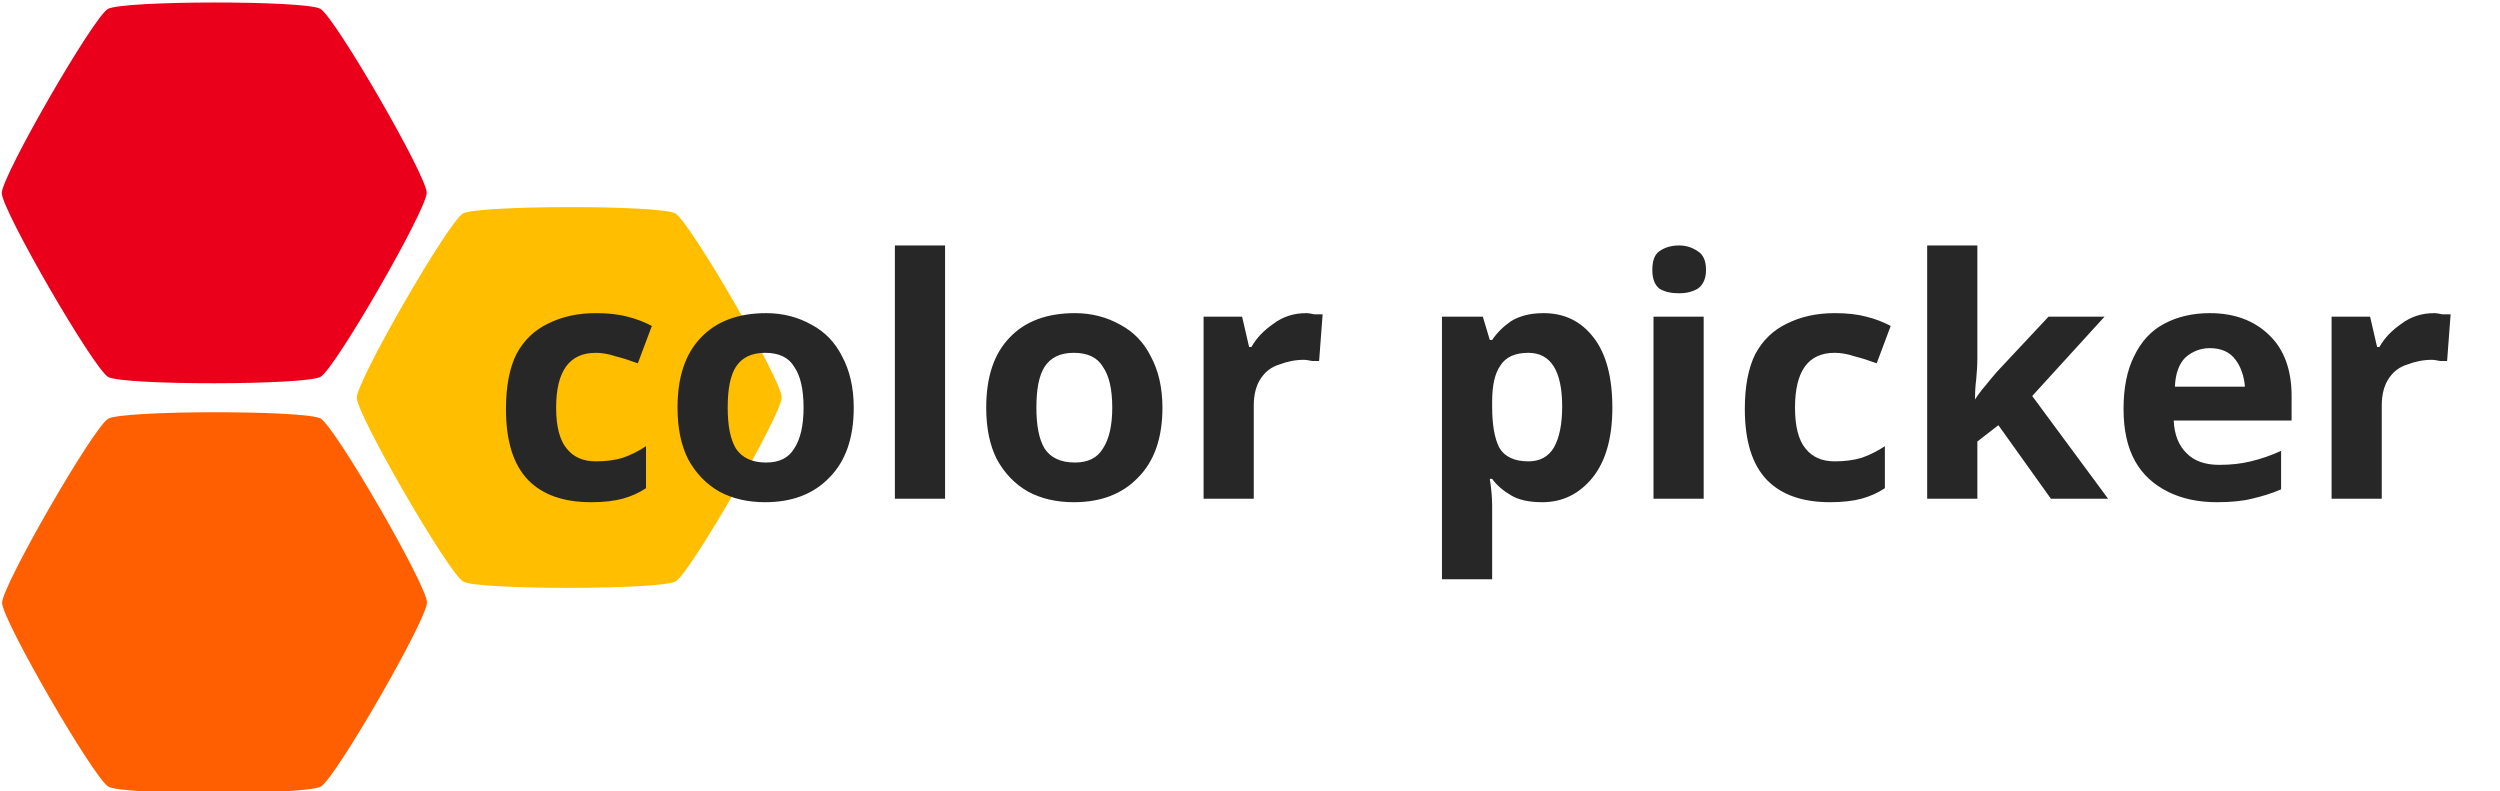
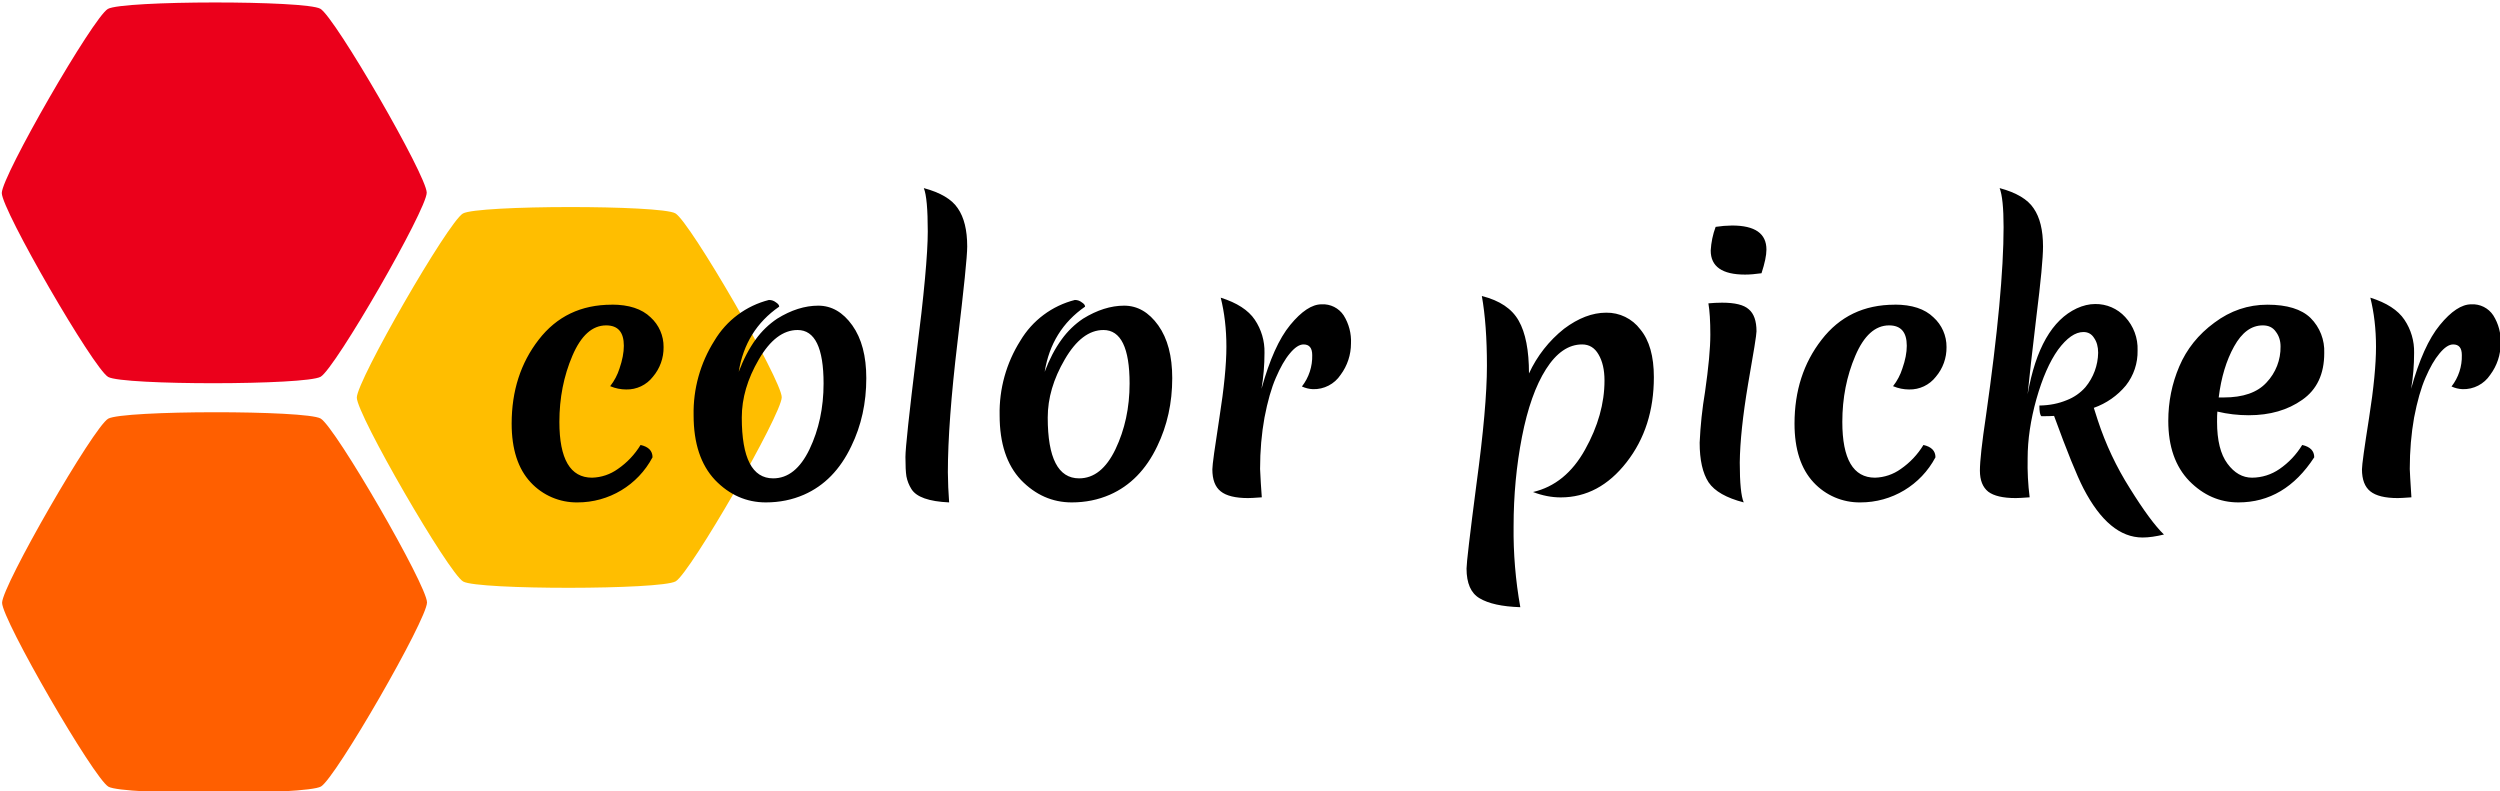
- <svg xmlns="http://www.w3.org/2000/svg" width="126.5" height="40" viewBox="0 0 33.47 10.583" version="1.1" id="svg508">
-   <defs id="defs502" />
-   <g id="layer1">
-     <g id="g536" transform="translate(-0.1169304,1.219417)">
-       <path style="fill:#eb001b;fill-opacity:1;stroke:none;stroke-width:0.132;stroke-linecap:round;stroke-linejoin:round;stroke-miterlimit:4;stroke-dasharray:none" id="path462" transform="matrix(0.1245303,-0.00295843,0.00295843,0.1245303,-28.18208,-12.03344)" d="m 258.545,133.487 c -1.603,0.877 -21.269,0.426 -22.83,-0.524 -1.561,-0.949 -11.003,-18.206 -10.961,-20.033 0.042,-1.826 10.266,-18.632 11.868,-19.509 1.603,-0.877 21.269,-0.426 22.83,0.524 1.561,0.949 11.003,18.206 10.961,20.033 -0.042,1.826 -10.266,18.632 -11.868,19.509 z" />
-       <path style="fill:#ff5f00;fill-opacity:1;stroke:none;stroke-width:0.132" id="path464" transform="matrix(0.1245303,-0.00295843,0.00295843,0.1245303,-28.17804,-6.547642)" d="m 258.545,133.487 c -1.603,0.877 -21.269,0.426 -22.83,-0.524 -1.561,-0.949 -11.003,-18.206 -10.961,-20.033 0.042,-1.826 10.266,-18.632 11.868,-19.509 1.603,-0.877 21.269,-0.426 22.83,0.524 1.561,0.949 11.003,18.206 10.961,20.033 -0.042,1.826 -10.266,18.632 -11.868,19.509 z" />
-       <path style="fill:#ffbe00;fill-opacity:1;stroke:none;stroke-width:0.132;stroke-opacity:1" id="path466" transform="matrix(0.1245303,-0.00295843,0.00295843,0.1245303,-23.42922,-9.294047)" d="m 258.545,133.487 c -1.603,0.877 -21.269,0.426 -22.83,-0.524 -1.561,-0.949 -11.003,-18.206 -10.961,-20.033 0.042,-1.826 10.266,-18.632 11.868,-19.509 1.603,-0.877 21.269,-0.426 22.83,0.524 1.561,0.949 11.003,18.206 10.961,20.033 -0.042,1.826 -10.266,18.632 -11.868,19.509 z" />
-       <text xml:space="preserve" style="font-style:normal;font-variant:normal;font-weight:bold;font-stretch:normal;font-size:4.472px;line-height:1.25;font-family:Nunito;-inkscape-font-specification:'Nunito Bold';letter-spacing:0px;word-spacing:0px;fill:#272727;fill-opacity:1;stroke-width:0.136;" x="6.687" y="5.457" id="text470">
-         <tspan id="tspan468" x="6.687" y="5.457" style="font-style:normal;font-variant:normal;font-weight:bold;font-stretch:normal;font-size:4.472px;font-family:Nunito;-inkscape-font-specification:'Nunito Bold';fill:#272727;fill-opacity:1;stroke-width:0.136;" dx="0 0 0 0 0 0 0 0">color picker</tspan>
-       </text>
-     </g>
-   </g>
+ <svg xmlns="http://www.w3.org/2000/svg" width="126.5" height="40" viewBox="0 0 33.47 10.583">
+   <path style="fill:#eb001b;fill-opacity:1;stroke:none;stroke-width:.132;stroke-linecap:round;stroke-linejoin:round;stroke-miterlimit:4;stroke-dasharray:none" transform="matrix(.12453 -.00296 .00296 .12453 -28.299 -10.814)" d="M258.545 133.487c-1.603.877-21.269.426-22.83-.523-1.56-.95-11.003-18.207-10.96-20.033.041-1.827 10.265-18.632 11.867-19.51 1.603-.876 21.27-.425 22.83.524 1.56.95 11.003 18.207 10.961 20.033-.042 1.826-10.265 18.632-11.868 19.51z" />
+   <path style="fill:#ff5f00;fill-opacity:1;stroke:none;stroke-width:.132" transform="matrix(.12453 -.00296 .00296 .12453 -28.295 -5.328)" d="M258.545 133.487c-1.603.877-21.269.426-22.83-.523-1.56-.95-11.003-18.207-10.96-20.033.041-1.827 10.265-18.632 11.867-19.51 1.603-.876 21.27-.425 22.83.524 1.56.95 11.003 18.207 10.961 20.033-.042 1.826-10.265 18.632-11.868 19.51z" />
+   <path style="fill:#ffbe00;fill-opacity:1;stroke:none;stroke-width:.132;stroke-opacity:1" transform="matrix(.12453 -.00296 .00296 .12453 -23.546 -8.075)" d="M258.545 133.487c-1.603.877-21.269.426-22.83-.523-1.56-.95-11.003-18.207-10.96-20.033.041-1.827 10.265-18.632 11.867-19.51 1.603-.876 21.27-.425 22.83.524 1.56.95 11.003 18.207 10.961 20.033-.042 1.826-10.265 18.632-11.868 19.51z" />
+   <path style="opacity:1;fill:#000;fill-opacity:1;stroke:none;stroke-width:.397" d="M12.485 1.298c.036.09.053.283.053.581s-.05.847-.152 1.646c-.098.799-.147 1.256-.147 1.373 0 .116.004.202.013.259a.49.49 0 0 0 .067.17c.066.107.234.167.505.179a6.214 6.214 0 0 1-.017-.403c0-.441.043-1.022.129-1.743.086-.722.13-1.148.13-1.28 0-.22-.042-.39-.125-.51-.08-.122-.233-.212-.456-.272Zm14.403 0c.035.09.053.264.053.523 0 .576-.078 1.418-.236 2.527-.054.36-.081.605-.081.733s.037.222.112.282c.074.056.197.085.367.085.03 0 .092-.003.187-.01a3.509 3.509 0 0 1-.027-.522c0-.248.039-.512.117-.792.08-.283.177-.504.29-.662.117-.158.23-.237.34-.237.063 0 .11.027.143.08.036.052.054.117.054.198a.74.74 0 0 1-.17.46.635.635 0 0 1-.25.174c-.108.045-.23.07-.367.072 0 .08.009.128.027.143.074 0 .131-.001.17-.004.173.474.304.797.393.97.227.438.49.658.792.658.083 0 .179-.014.286-.04-.116-.111-.269-.317-.456-.618a4.073 4.073 0 0 1-.43-.912l-.053-.166a.983.983 0 0 0 .429-.299.732.732 0 0 0 .157-.47.623.623 0 0 0-.166-.447.534.534 0 0 0-.402-.174c-.08 0-.163.02-.246.058-.331.155-.55.538-.658 1.15.021-.215.06-.561.117-1.038.06-.477.089-.79.089-.94 0-.22-.042-.39-.125-.51-.08-.122-.233-.212-.456-.272zm-3.582.501a1.57 1.57 0 0 0-.22.018 1.08 1.08 0 0 0-.066.317c0 .215.154.322.46.322.063 0 .136-.006.22-.018.044-.134.066-.24.066-.317 0-.215-.153-.322-.46-.322zm-3.35.944c.045.253.068.564.068.934 0 .37-.047.897-.14 1.583-.089.682-.133 1.06-.133 1.131 0 .197.058.33.174.398.12.072.301.112.546.12a5.766 5.766 0 0 1-.09-1.085c0-.415.038-.813.112-1.195.075-.384.182-.687.322-.907.14-.22.301-.331.483-.331.096 0 .169.045.22.134.053.09.08.206.08.349 0 .307-.087.615-.26.925-.172.31-.405.5-.697.568.125.048.249.072.371.072.343 0 .637-.157.881-.47.245-.313.366-.693.366-1.14 0-.28-.06-.493-.182-.64a.56.56 0 0 0-.457-.223c-.185 0-.372.072-.563.215a1.639 1.639 0 0 0-.47.599c0-.31-.046-.546-.138-.707-.09-.16-.254-.27-.492-.33Zm-3.496.022c.05.2.076.419.076.657 0 .236-.031.553-.094.953-.062.399-.094.629-.094.688 0 .138.037.236.112.295.074.06.197.09.367.09.027 0 .087-.003.183-.01a11.54 11.54 0 0 1-.023-.38c0-.244.02-.473.059-.688.042-.218.092-.395.152-.532.06-.14.122-.249.187-.326.066-.08.127-.121.184-.121.077 0 .116.047.116.143a.655.655 0 0 1-.138.42.389.389 0 0 0 .147.036.429.429 0 0 0 .371-.192.704.704 0 0 0 .139-.42.65.65 0 0 0-.098-.376.332.332 0 0 0-.296-.148c-.128 0-.268.092-.42.277-.15.182-.277.467-.384.854.026-.155.04-.315.04-.482a.76.76 0 0 0-.13-.443c-.086-.128-.239-.227-.456-.295zm15.391 0c.05.2.076.419.076.657 0 .236-.03.553-.093.953-.063.399-.095.629-.095.688 0 .138.038.236.112.295.075.06.197.09.367.09.027 0 .088-.003.183-.01-.014-.223-.022-.35-.022-.38 0-.244.02-.473.058-.688.042-.218.092-.395.152-.532.06-.14.123-.249.188-.326.066-.08.126-.121.183-.121.078 0 .116.047.116.143a.655.655 0 0 1-.138.42.391.391 0 0 0 .148.036.428.428 0 0 0 .37-.192.704.704 0 0 0 .14-.42.65.65 0 0 0-.099-.376.33.33 0 0 0-.295-.148c-.128 0-.269.092-.42.277-.15.182-.278.467-.385.854.027-.155.04-.315.04-.482a.76.76 0 0 0-.13-.443c-.086-.128-.238-.227-.456-.295Zm-21.437.03a1.19 1.19 0 0 0-.733.547 1.798 1.798 0 0 0-.278.997c0 .376.096.664.287.867.193.2.42.3.68.3.185 0 .354-.035.51-.103.274-.12.485-.336.634-.649.135-.277.201-.58.201-.912 0-.295-.062-.53-.187-.706-.125-.176-.278-.264-.456-.264-.18 0-.363.058-.55.174a1.129 1.129 0 0 0-.287.277c-.089.123-.165.268-.228.435.06-.373.24-.664.542-.873 0-.02-.016-.04-.045-.058a.142.142 0 0 0-.09-.031zm4.096 0a1.19 1.19 0 0 0-.733.547 1.798 1.798 0 0 0-.277.997c0 .376.095.664.286.867.194.2.42.3.68.3.184 0 .354-.035.51-.103.273-.12.485-.336.634-.649.134-.277.201-.58.201-.912 0-.295-.062-.53-.187-.706-.126-.176-.278-.264-.457-.264-.178 0-.362.058-.55.174a1.129 1.129 0 0 0-.286.277c-.09.123-.165.268-.228.435.06-.373.24-.664.541-.873 0-.02-.015-.04-.045-.058a.142.142 0 0 0-.089-.031zm8.662.037a2.03 2.03 0 0 0-.183.009c.017.098.026.238.026.42s-.024.437-.071.765a5.622 5.622 0 0 0-.072.68c0 .232.04.41.12.532.081.119.238.208.47.268-.035-.08-.053-.258-.053-.533.003-.277.04-.627.111-1.05.075-.426.113-.662.113-.707 0-.14-.035-.238-.103-.295-.066-.06-.185-.089-.358-.089zm-14.864.027c-.412 0-.738.156-.98.47-.24.31-.361.683-.361 1.122 0 .342.085.605.255.787a.838.838 0 0 0 .625.268 1.133 1.133 0 0 0 1.006-.604c0-.086-.053-.141-.16-.165a1.055 1.055 0 0 1-.305.322.619.619 0 0 1-.344.116c-.292 0-.438-.249-.438-.747 0-.319.058-.614.174-.885.116-.272.267-.407.452-.407.158 0 .237.09.237.273 0 .092-.02.193-.058.304a.75.75 0 0 1-.125.237c.071.03.143.044.215.044a.44.44 0 0 0 .357-.17.6.6 0 0 0 .143-.398.53.53 0 0 0-.174-.398c-.117-.113-.29-.17-.52-.17Zm17.176 0c-.412 0-.738.156-.98.47-.241.31-.362.683-.362 1.122 0 .342.085.605.255.787a.838.838 0 0 0 .626.268 1.133 1.133 0 0 0 1.006-.604c0-.086-.054-.141-.161-.165a1.054 1.054 0 0 1-.304.322.619.619 0 0 1-.344.116c-.292 0-.438-.249-.438-.747 0-.319.058-.614.174-.885.116-.272.267-.407.452-.407.158 0 .237.09.237.273 0 .092-.02.193-.059.304a.75.75 0 0 1-.125.237c.072.03.143.044.215.044a.44.44 0 0 0 .358-.17.6.6 0 0 0 .143-.398.529.529 0 0 0-.175-.398c-.116-.113-.289-.17-.518-.17Zm4.99 0c-.26 0-.496.08-.711.241-.215.158-.371.353-.47.586-.098.23-.147.472-.147.729 0 .343.094.61.281.804.188.191.407.287.658.287.414 0 .753-.201 1.015-.604 0-.086-.054-.141-.161-.165a1.054 1.054 0 0 1-.304.322.651.651 0 0 1-.367.116c-.128 0-.238-.063-.33-.188-.093-.125-.139-.311-.139-.559 0-.062.001-.108.004-.138.137.033.278.049.42.049.284 0 .522-.069.716-.206.197-.137.295-.346.295-.626a.626.626 0 0 0-.183-.47c-.123-.119-.315-.178-.577-.178Zm-.063.277c.078 0 .136.028.175.085.041.053.063.119.063.197a.684.684 0 0 1-.188.483c-.123.134-.313.2-.573.2h-.067c.033-.268.102-.496.206-.683.104-.188.232-.282.384-.282zm-19.616.062c.232 0 .348.24.348.716 0 .325-.063.618-.188.88-.125.26-.287.39-.487.39-.28 0-.42-.272-.42-.814 0-.26.076-.518.228-.778.152-.262.325-.394.519-.394zm4.095 0c.233 0 .35.24.35.716 0 .325-.064.618-.189.88-.125.26-.287.39-.487.39-.28 0-.42-.272-.42-.814 0-.26.076-.518.228-.778.152-.262.325-.394.518-.394z" transform="translate(-.117 1.22)" />
</svg>
